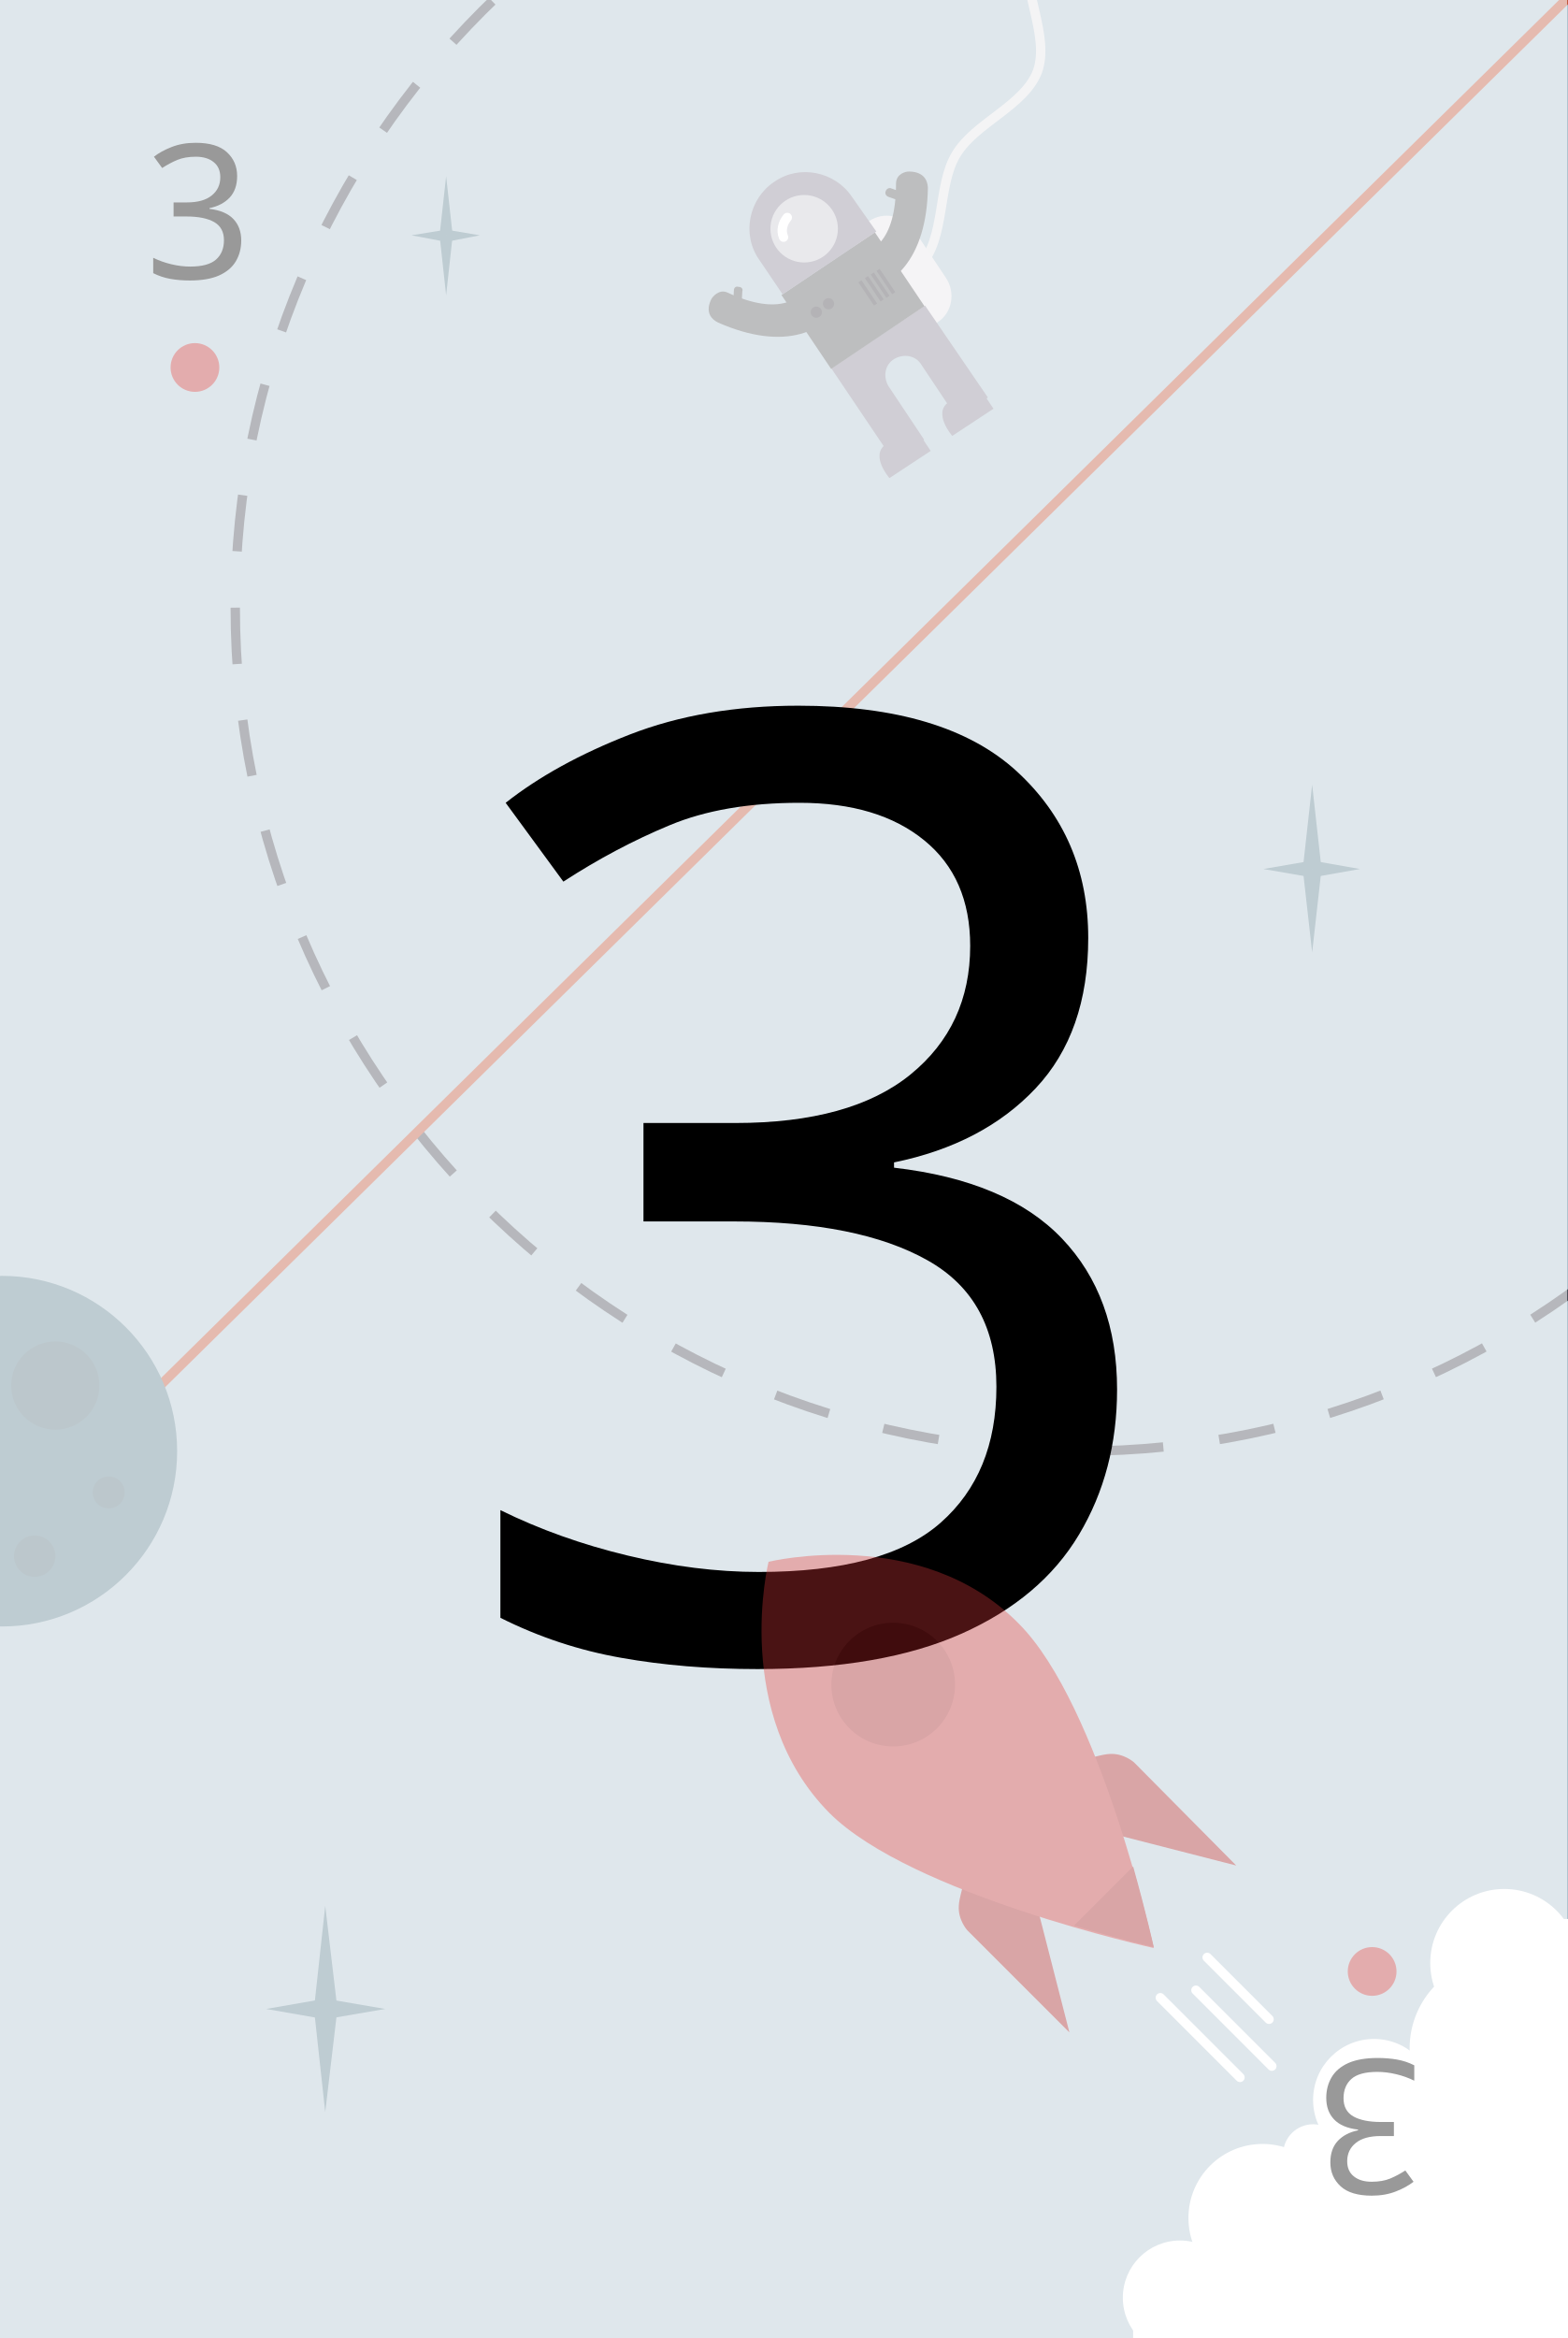
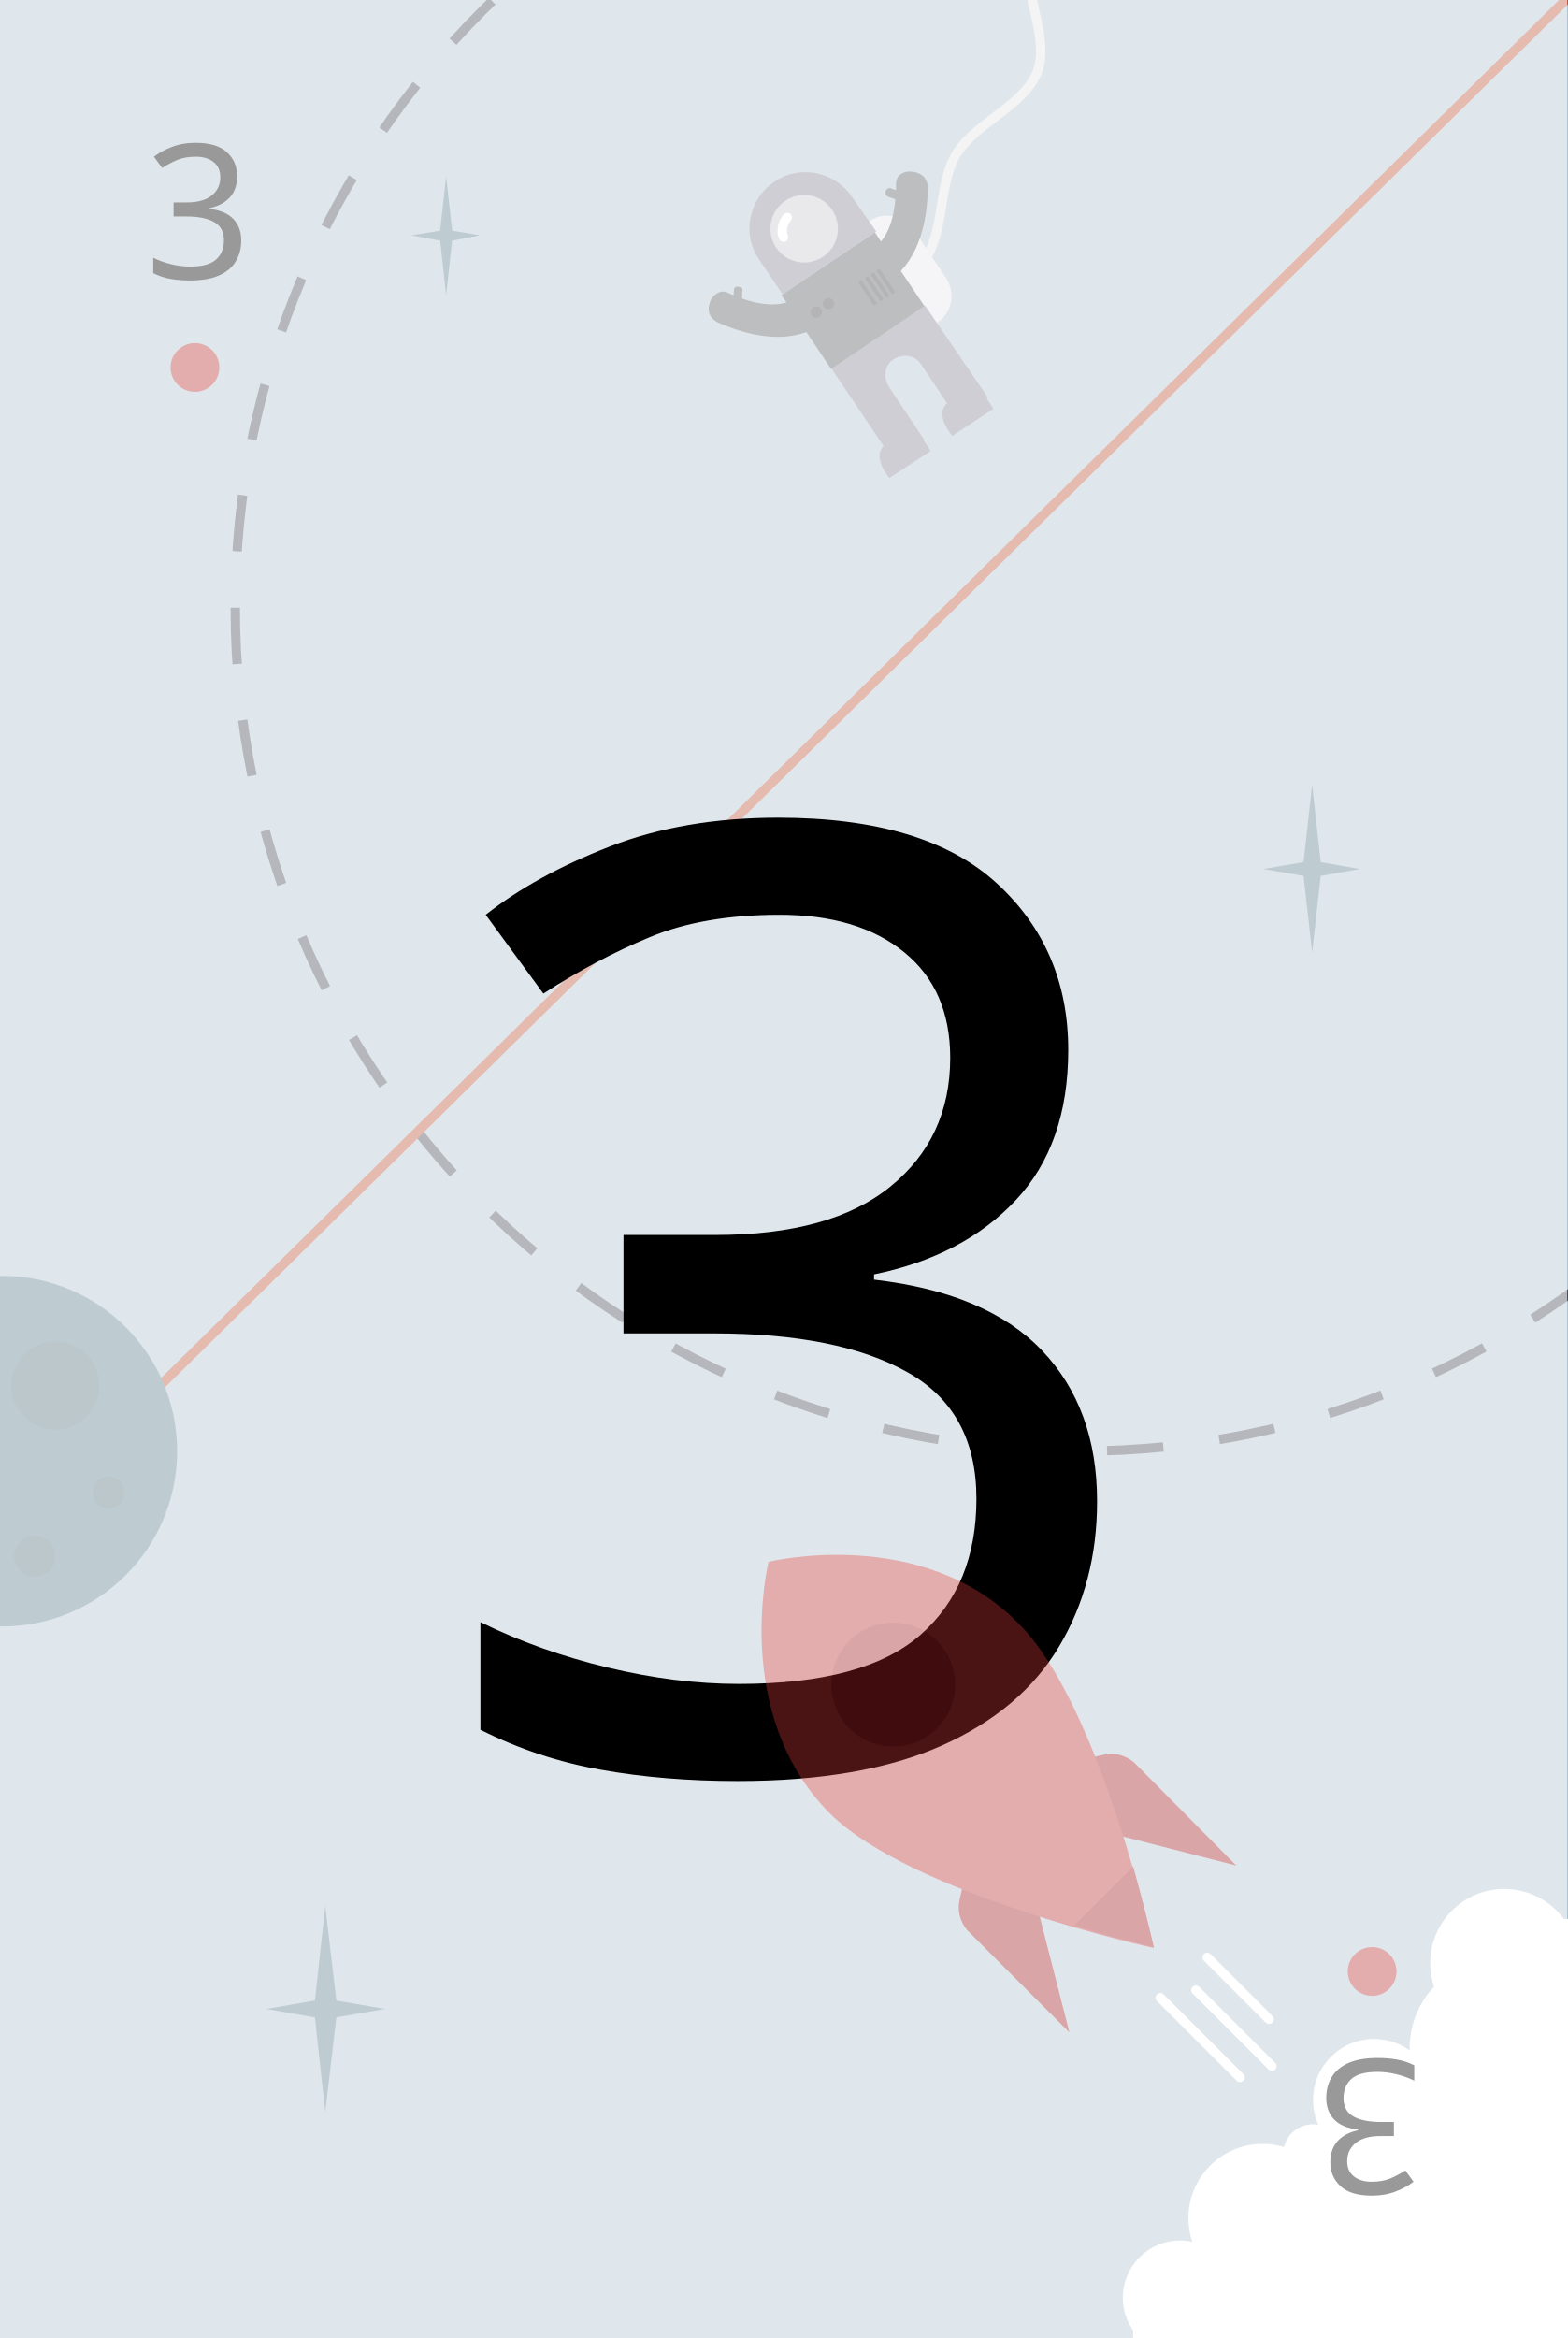
<svg xmlns="http://www.w3.org/2000/svg" xmlns:xlink="http://www.w3.org/1999/xlink" version="1.1" id="Layer_1" x="0px" y="0px" viewBox="0 0 167.2 249.4" enable-background="new 0 0 167.2 249.4" xml:space="preserve">
  <rect x="-5.7" y="-5.7" fill="#AFC3CF" width="178.6" height="260.8" />
  <circle fill="#FFFFFF" cx="125.9" cy="245.1" r="6.1" />
  <circle fill="#FFFFFF" cx="134.7" cy="236.6" r="7.9" />
  <circle fill="#FFFFFF" cx="140.1" cy="229.8" r="3.2" />
  <circle fill="#FFFFFF" cx="146.6" cy="224" r="6.5" />
  <circle fill="#FFFFFF" cx="160.5" cy="209.4" r="7.9" />
  <circle fill="#FFFFFF" cx="160" cy="218.5" r="9.6" />
  <circle fill="#BA3033" cx="20.8" cy="39.2" r="2.6" />
  <g>
    <text transform="matrix(1 0 0 1 15.4419 29.7174)" font-family="'RobotoSlab-Regular'" font-size="20">3</text>
  </g>
  <circle fill="#BA3033" cx="146.4" cy="210.3" r="2.6" />
  <g>
    <circle fill="none" stroke="#484C57" stroke-miterlimit="10" stroke-dasharray="6.016,6.016" cx="115.1" cy="64.8" r="90" />
  </g>
  <line fill="none" stroke="#BE5338" stroke-miterlimit="10" x1="-2.3" y1="166.9" x2="191" y2="-23.6" />
-   <text id="number" transform="matrix(1 0 0 1 47.0925 176.6375)" font-family="'RobotoSlab-Thin'" font-size="140">3</text>
+   <text id="number" x="85" y="140" dominant-baseline="middle" text-anchor="middle" font-family="'RobotoSlab-Thin'" font-size="140">3</text>
  <g>
    <polygon fill="#5C7F8E" points="33.5,214.3 34.7,203.3 36,214.3  " />
    <polygon fill="#5C7F8E" points="36,214.3 34.7,225.3 33.5,214.3  " />
    <polygon fill="#5C7F8E" points="34.7,213.2 41.1,214.3 34.7,215.4  " />
    <polygon fill="#5C7F8E" points="34.7,215.4 28.4,214.3 34.7,213.2  " />
  </g>
  <g>
    <polygon fill="#5C7F8E" points="139,92.7 140,83.7 141,92.7  " />
    <polygon fill="#5C7F8E" points="141,92.7 140,101.6 139,92.7  " />
    <polygon fill="#5C7F8E" points="140,91.8 145.1,92.7 140,93.6  " />
    <polygon fill="#5C7F8E" points="140,93.6 134.8,92.7 140,91.8  " />
  </g>
  <g>
    <polygon fill="#5C7F8E" points="46.9,25.1 47.6,18.8 48.3,25.1  " />
    <polygon fill="#5C7F8E" points="48.3,25.1 47.6,31.5 46.9,25.1  " />
    <polygon fill="#5C7F8E" points="47.6,24.5 51.2,25.1 47.6,25.8  " />
    <polygon fill="#5C7F8E" points="47.6,25.8 43.9,25.1 47.6,24.5  " />
  </g>
  <g>
    <circle fill="#5C7F8E" cx="0.2" cy="154.8" r="18.7" />
    <circle opacity="0.3" fill="#4E5459" cx="5.9" cy="147.8" r="4.7" />
    <circle opacity="0.3" fill="#4E5459" cx="11.6" cy="159.2" r="1.7" />
    <circle opacity="0.3" fill="#4E5459" cx="3.7" cy="166" r="2.2" />
  </g>
  <g>
    <line fill="#FFFFFF" stroke="#FFFFFF" stroke-linecap="round" stroke-miterlimit="10" x1="135.4" y1="215.4" x2="128.8" y2="208.8" />
    <line fill="#FFFFFF" stroke="#FFFFFF" stroke-linecap="round" stroke-miterlimit="10" x1="135.7" y1="220.4" x2="127.6" y2="212.3" />
    <line fill="#FFFFFF" stroke="#FFFFFF" stroke-linecap="round" stroke-miterlimit="10" x1="132.3" y1="221.6" x2="123.8" y2="213.1" />
  </g>
  <g>
    <path fill="#A01D20" d="M110.1,201.2l4,15.6l-10.9-10.9c0,0-1-1.1-0.9-2.6c0-1.3,2.2-7.8,2.2-7.8L110.1,201.2z" />
    <path fill="#A01D20" d="M116.3,195l15.6,4L121,188c0,0-1.1-1-2.6-0.9c-1.3,0-7.8,2.2-7.8,2.2L116.3,195z" />
    <path fill="#BA3033" d="M82,166.6c0,0-4,16.2,6.5,26.8c8.7,8.7,34.6,14.4,34.6,14.4s-5.7-25.9-14.4-34.6   C98.3,162.6,82,166.6,82,166.6z" />
    <path fill="#A01D20" d="M123.1,207.7c0,0-0.8-3.6-2.2-8.6l-6.3,6.3C119.6,206.9,123.1,207.7,123.1,207.7z" />
    <circle fill="#A01D20" cx="95.3" cy="179.7" r="6.6" />
  </g>
  <path fill="none" stroke="#E4E3E7" stroke-miterlimit="10" d="M86.8,33.2c3.2-2.4,8.8-2,11.4-4.9c2.7-2.9,1.8-8.5,3.8-11.8  c2-3.4,7.3-5.2,8.7-8.9c1.3-3.7-1.6-8.5-1-12.4c0.6-3.9,4.8-7.6,4.6-11.5c-0.2-3.9-4.7-7.2-5.7-11.1c-0.9-3.8,1.5-8.8-0.2-12.4  c-1.6-3.5-7.1-4.8-9.5-8.1" />
  <path fill="#E5E3E8" d="M100,34.4L100,34.4c-1.6,1.1-3.7,0.6-4.8-0.9l-3.4-5.1c-1.1-1.6-0.6-3.7,0.9-4.8v0c1.6-1.1,3.7-0.6,4.8,0.9  l3.4,5.1C102,31.2,101.6,33.4,100,34.4z" />
  <path fill="#898596" d="M98.7,32.6l-10,6.7l6.6,9.8l3.3-2.2l-3.8-5.7c-0.6-1-0.4-2.3,0.6-2.9c1-0.6,2.3-0.4,2.9,0.6l3.8,5.7l3.3-2.2  L98.7,32.6z" />
  <rect x="85" y="27.3" transform="matrix(0.83 -0.5577 0.5577 0.83 -2.3967 56.2146)" fill="#5B5C5F" width="12" height="9.5" />
  <path fill="#898596" d="M90.9,21c-1.8-2.7-5.6-3.5-8.3-1.6c-2.7,1.8-3.5,5.6-1.6,8.3l2.5,3.7l10-6.7L90.9,21z" />
  <circle fill="#C8C7D0" cx="85.8" cy="24.4" r="3.6" />
  <path fill="none" stroke="#FFFFFF" stroke-linecap="round" stroke-miterlimit="10" d="M84,23.2c-0.5,0.6-0.7,1.4-0.4,2.1" />
  <path fill="#898596" d="M99.3,48.1l-4.4,2.9c0,0-2.1-2.4-0.4-3.6c0.9-0.6,3-2,3-2L99.3,48.1z" />
  <path fill="#898596" d="M106,43.6l-4.4,2.9c0,0-2.1-2.4-0.4-3.6c0.9-0.6,3-2,3-2L106,43.6z" />
  <g>
    <path fill="#5B5C5F" d="M75.9,31.9c0.1-0.2,0.8-1.1,1.7-0.7c5.6,2.6,8.2,0.8,9.1-1.7c0.1-0.2,0.3-0.3,0.4-0.2   c0.2,0.1,2.7,1.5,2.9,1.6c0.2,0.1,0.3,0.3,0.2,0.4c-1.7,4.3-6.6,6.2-13.6,3.1C75,33.6,75.8,32.1,75.9,31.9z" />
    <path fill="#5B5C5F" d="M78.6,33.3L78.6,33.3c-0.3,0-0.5-0.2-0.4-0.5l0.1-1.8c0-0.3,0.2-0.5,0.5-0.4l0,0c0.3,0,0.5,0.2,0.4,0.5   l-0.1,1.8C79.1,33.1,78.9,33.3,78.6,33.3z" />
  </g>
  <g>
    <path fill="#5B5C5F" d="M96.9,18.3c-0.2,0-1.3,0.2-1.3,1.3c0,6.2-2.6,7.8-5.3,7.6c-0.2,0-0.3,0.1-0.3,0.3c0,0.2,0.3,3.1,0.3,3.3   c0,0.2,0.1,0.3,0.3,0.3c4.6,0.2,8.3-3.5,8.4-11.1C98.9,18.2,97.1,18.3,96.9,18.3z" />
    <path fill="#5B5C5F" d="M97.1,21.3L97.1,21.3c0.1-0.2,0-0.5-0.3-0.6l-1.7-0.6c-0.2-0.1-0.5,0-0.6,0.3v0c-0.1,0.2,0,0.5,0.3,0.6   l1.7,0.6C96.7,21.7,97,21.6,97.1,21.3z" />
  </g>
  <circle fill="#434249" cx="87.1" cy="33.3" r="0.6" />
  <circle fill="#434249" cx="88.4" cy="32.4" r="0.6" />
  <rect x="92.4" y="29.7" transform="matrix(0.83 -0.5577 0.5577 0.83 -1.6746 56.9929)" fill="#434249" width="0.4" height="3" />
  <rect x="93.1" y="29.3" transform="matrix(0.83 -0.5577 0.5577 0.83 -1.3313 57.2724)" fill="#434249" width="0.4" height="3" />
  <rect x="93.7" y="28.9" transform="matrix(0.83 -0.5577 0.5577 0.83 -0.988 57.5519)" fill="#434249" width="0.4" height="3" />
  <rect x="94.3" y="28.5" transform="matrix(0.83 -0.5577 0.5577 0.83 -0.6448 57.8314)" fill="#434249" width="0.4" height="3" />
  <polygon fill="#FFFFFF" points="164.9,204.7 172.6,204.7 172.6,255.1 120.9,255.1 120.9,246.7 144.6,227 " />
  <g>
    <text transform="matrix(-1 0 0 -1 151.8012 219.7319)" font-family="'RobotoSlab-Regular'" font-size="20">3</text>
  </g>
  <g id="muted" opacity="0.6">
    <rect fill="#fff" x="0" y="0" width="167.2" height="249.4" />
    <use xlink:href="#number" />
  </g>
</svg>
